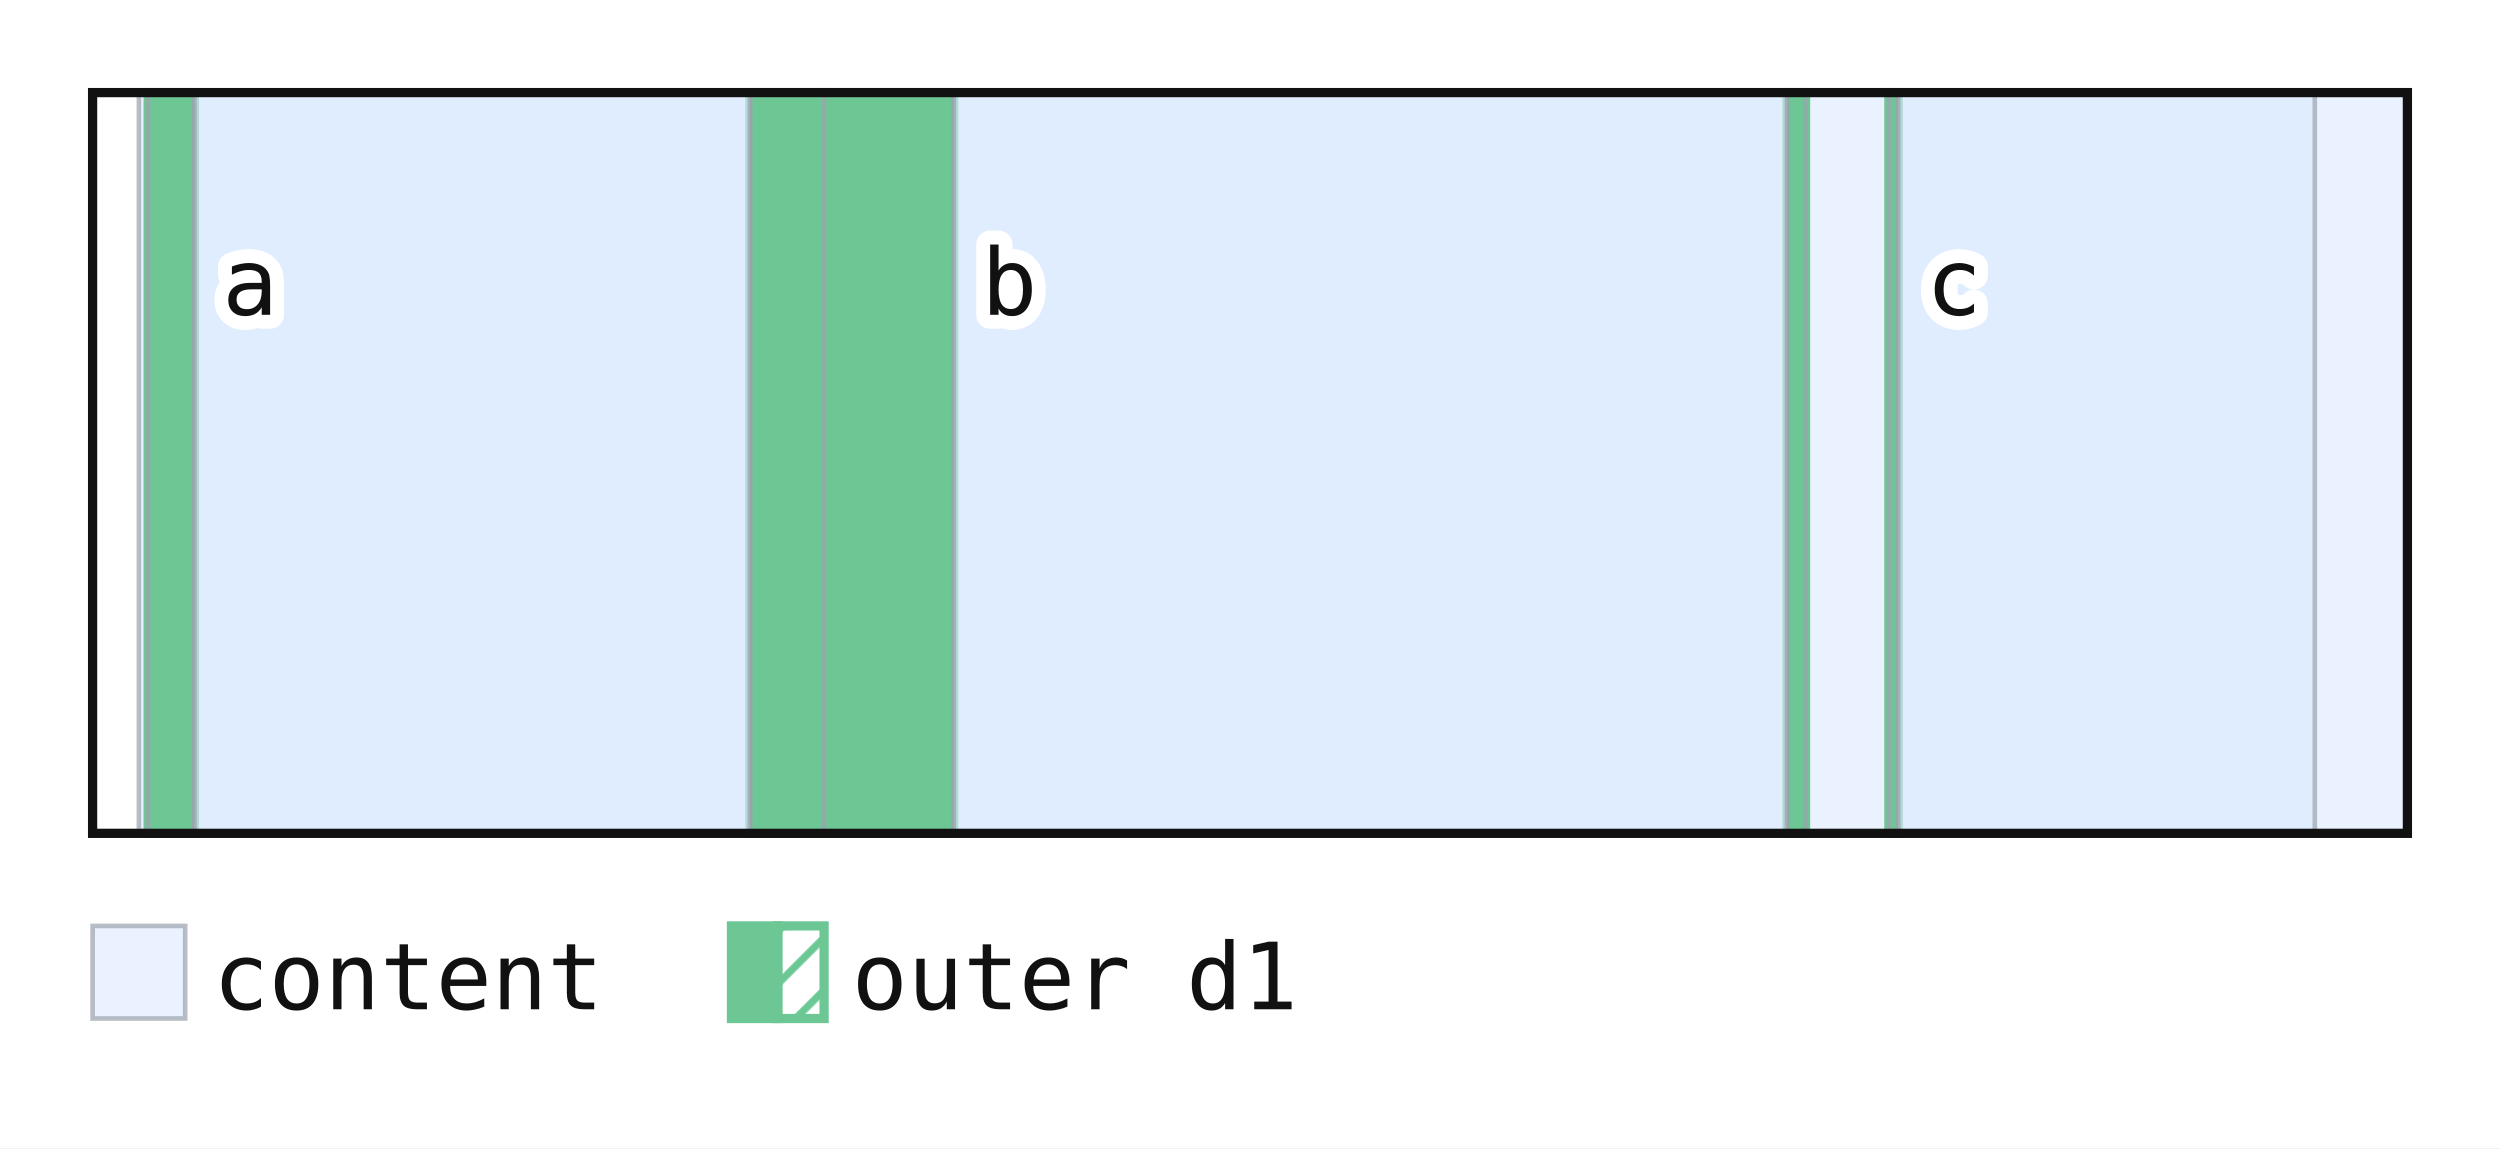
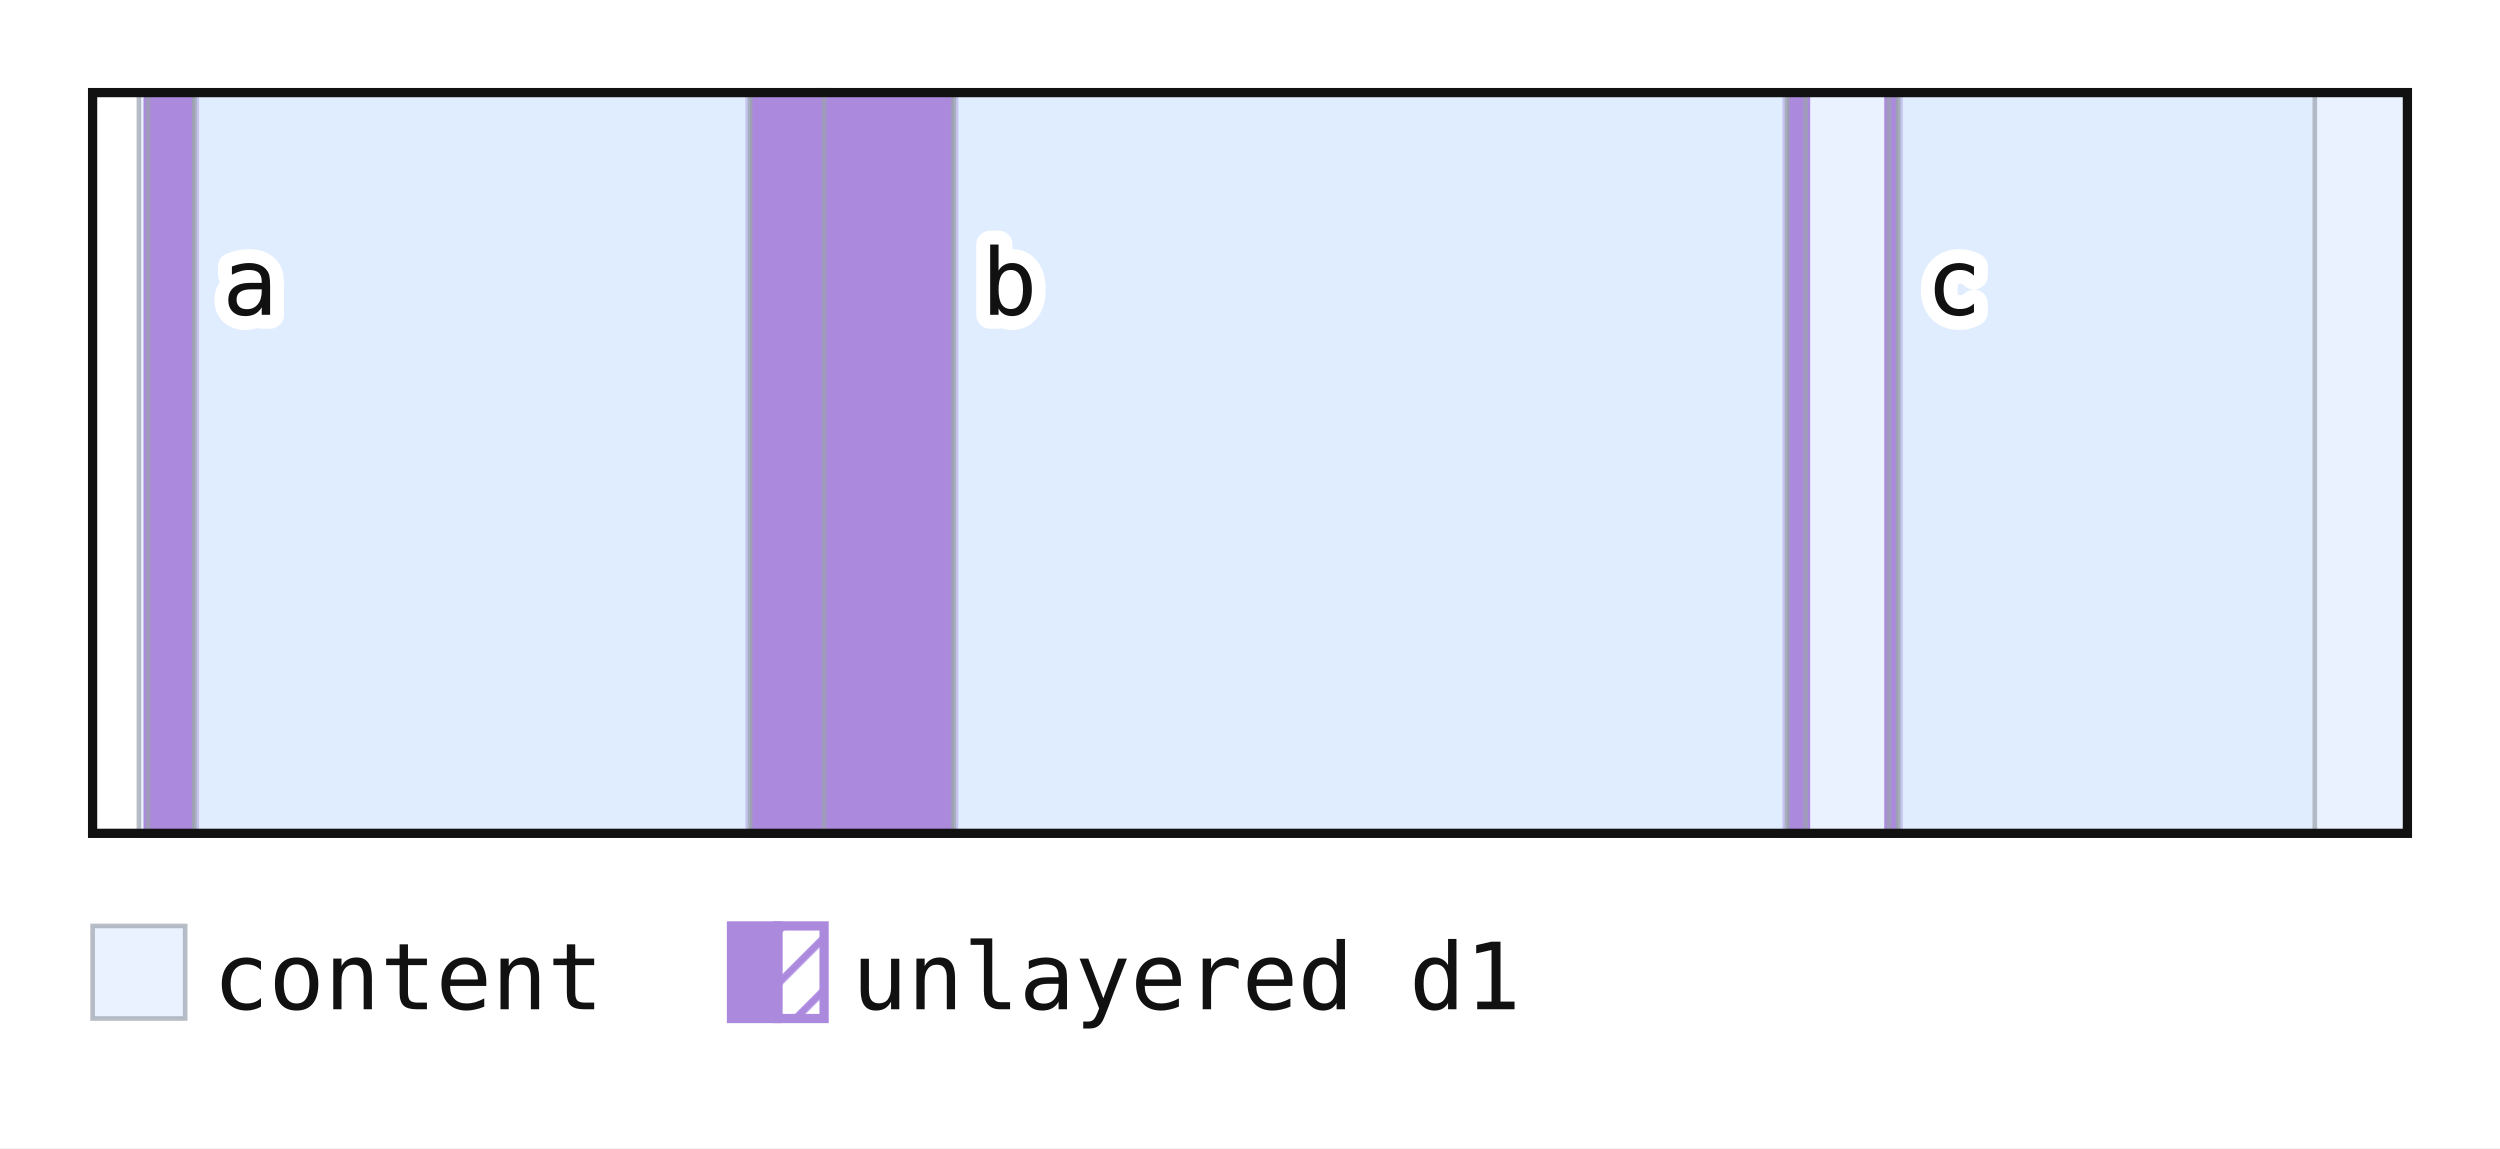
<svg xmlns="http://www.w3.org/2000/svg" viewBox="-10 -10 270 124" font-family="monospace" font-size="10">
  <defs>
-     <pattern id="hatch-o1" patternUnits="userSpaceOnUse" width="4" height="4" patternTransform="rotate(45)">
-       <line x1="0" y1="0" x2="0" y2="4" stroke="#6cc795" stroke-width="1.6" />
+     <pattern id="hatch-u1" patternUnits="userSpaceOnUse" width="4" height="4" patternTransform="rotate(45)">
+       <line x1="0" y1="0" x2="0" y2="4" stroke="#ab8add" stroke-width="1.6" />
    </pattern>
  </defs>
  <rect x="-10" y="-10" width="270" height="124" fill="#ffffff" />
  <rect x="5" y="0" width="245" height="80" fill="#dbeafe" fill-opacity="0.6" stroke="#9ca3af" stroke-width="0.5" stroke-opacity="0.7" />
-   <rect x="71" y="0" width="8" height="80" fill="url(#hatch-o1)" stroke="#6cc795" stroke-width="1" />
-   <rect x="71" y="0" width="8" height="80" fill="#6cc795" stroke="#9ca3af" stroke-width="0.5" stroke-opacity="0.7" />
-   <rect x="6" y="0" width="5" height="80" fill="url(#hatch-o1)" stroke="#6cc795" stroke-width="1" />
-   <rect x="6" y="0" width="5" height="80" fill="#6cc795" stroke="#9ca3af" stroke-width="0.5" stroke-opacity="0.7" />
+   <rect x="71" y="0" width="8" height="80" fill="url(#hatch-u1)" stroke="#ab8add" stroke-width="1" />
+   <rect x="71" y="0" width="8" height="80" fill="#ab8add" stroke="#9ca3af" stroke-width="0.5" stroke-opacity="0.7" />
+   <rect x="6" y="0" width="5" height="80" fill="url(#hatch-u1)" stroke="#ab8add" stroke-width="1" />
+   <rect x="6" y="0" width="5" height="80" fill="#ab8add" stroke="#9ca3af" stroke-width="0.5" stroke-opacity="0.7" />
  <rect x="11" y="0" width="60" height="80" fill="#dbeafe" fill-opacity="0.6" stroke="#9ca3af" stroke-width="0.5" stroke-opacity="0.7" />
  <text x="14" y="24" fill="#111111" stroke="#ffffff" stroke-width="3" stroke-linejoin="round" paint-order="stroke">a</text>
-   <rect x="183" y="0" width="2" height="80" fill="url(#hatch-o1)" stroke="#6cc795" stroke-width="1" />
-   <rect x="183" y="0" width="2" height="80" fill="#6cc795" stroke="#9ca3af" stroke-width="0.5" stroke-opacity="0.7" />
-   <rect x="79" y="0" width="14" height="80" fill="url(#hatch-o1)" stroke="#6cc795" stroke-width="1" />
-   <rect x="79" y="0" width="14" height="80" fill="#6cc795" stroke="#9ca3af" stroke-width="0.5" stroke-opacity="0.7" />
+   <rect x="183" y="0" width="2" height="80" fill="url(#hatch-u1)" stroke="#ab8add" stroke-width="1" />
+   <rect x="183" y="0" width="2" height="80" fill="#ab8add" stroke="#9ca3af" stroke-width="0.5" stroke-opacity="0.7" />
+   <rect x="79" y="0" width="14" height="80" fill="url(#hatch-u1)" stroke="#ab8add" stroke-width="1" />
+   <rect x="79" y="0" width="14" height="80" fill="#ab8add" stroke="#9ca3af" stroke-width="0.5" stroke-opacity="0.7" />
  <rect x="93" y="0" width="90" height="80" fill="#dbeafe" fill-opacity="0.6" stroke="#9ca3af" stroke-width="0.5" stroke-opacity="0.7" />
  <text x="96" y="24" fill="#111111" stroke="#ffffff" stroke-width="3" stroke-linejoin="round" paint-order="stroke">b</text>
-   <rect x="194" y="0" width="1" height="80" fill="url(#hatch-o1)" stroke="#6cc795" stroke-width="1" />
-   <rect x="194" y="0" width="1" height="80" fill="#6cc795" stroke="#9ca3af" stroke-width="0.5" stroke-opacity="0.7" />
+   <rect x="194" y="0" width="1" height="80" fill="url(#hatch-u1)" stroke="#ab8add" stroke-width="1" />
+   <rect x="194" y="0" width="1" height="80" fill="#ab8add" stroke="#9ca3af" stroke-width="0.5" stroke-opacity="0.7" />
  <rect x="195" y="0" width="45" height="80" fill="#dbeafe" fill-opacity="0.6" stroke="#9ca3af" stroke-width="0.5" stroke-opacity="0.7" />
  <text x="198" y="24" fill="#111111" stroke="#ffffff" stroke-width="3" stroke-linejoin="round" paint-order="stroke">c</text>
  <rect x="0" y="90" width="10" height="10" fill="#dbeafe" fill-opacity="0.6" stroke="#9ca3af" stroke-width="0.5" stroke-opacity="0.7" />
  <text x="13" y="99" fill="#111111" stroke="#ffffff" stroke-width="3" stroke-linejoin="round" paint-order="stroke">content</text>
-   <rect x="69" y="90" width="5" height="10" fill="#6cc795" stroke="#6cc795" stroke-width="1" />
-   <rect x="74" y="90" width="5" height="10" fill="url(#hatch-o1)" stroke="#6cc795" stroke-width="1" />
-   <text x="82" y="99" fill="#111111" stroke="#ffffff" stroke-width="3" stroke-linejoin="round" paint-order="stroke">outer d1</text>
+   <rect x="69" y="90" width="5" height="10" fill="#ab8add" stroke="#ab8add" stroke-width="1" />
+   <rect x="74" y="90" width="5" height="10" fill="url(#hatch-u1)" stroke="#ab8add" stroke-width="1" />
+   <text x="82" y="99" fill="#111111" stroke="#ffffff" stroke-width="3" stroke-linejoin="round" paint-order="stroke">unlayered d1</text>
  <rect x="0" y="0" width="250" height="80" fill="none" stroke="#111111" stroke-width="1" />
</svg>
